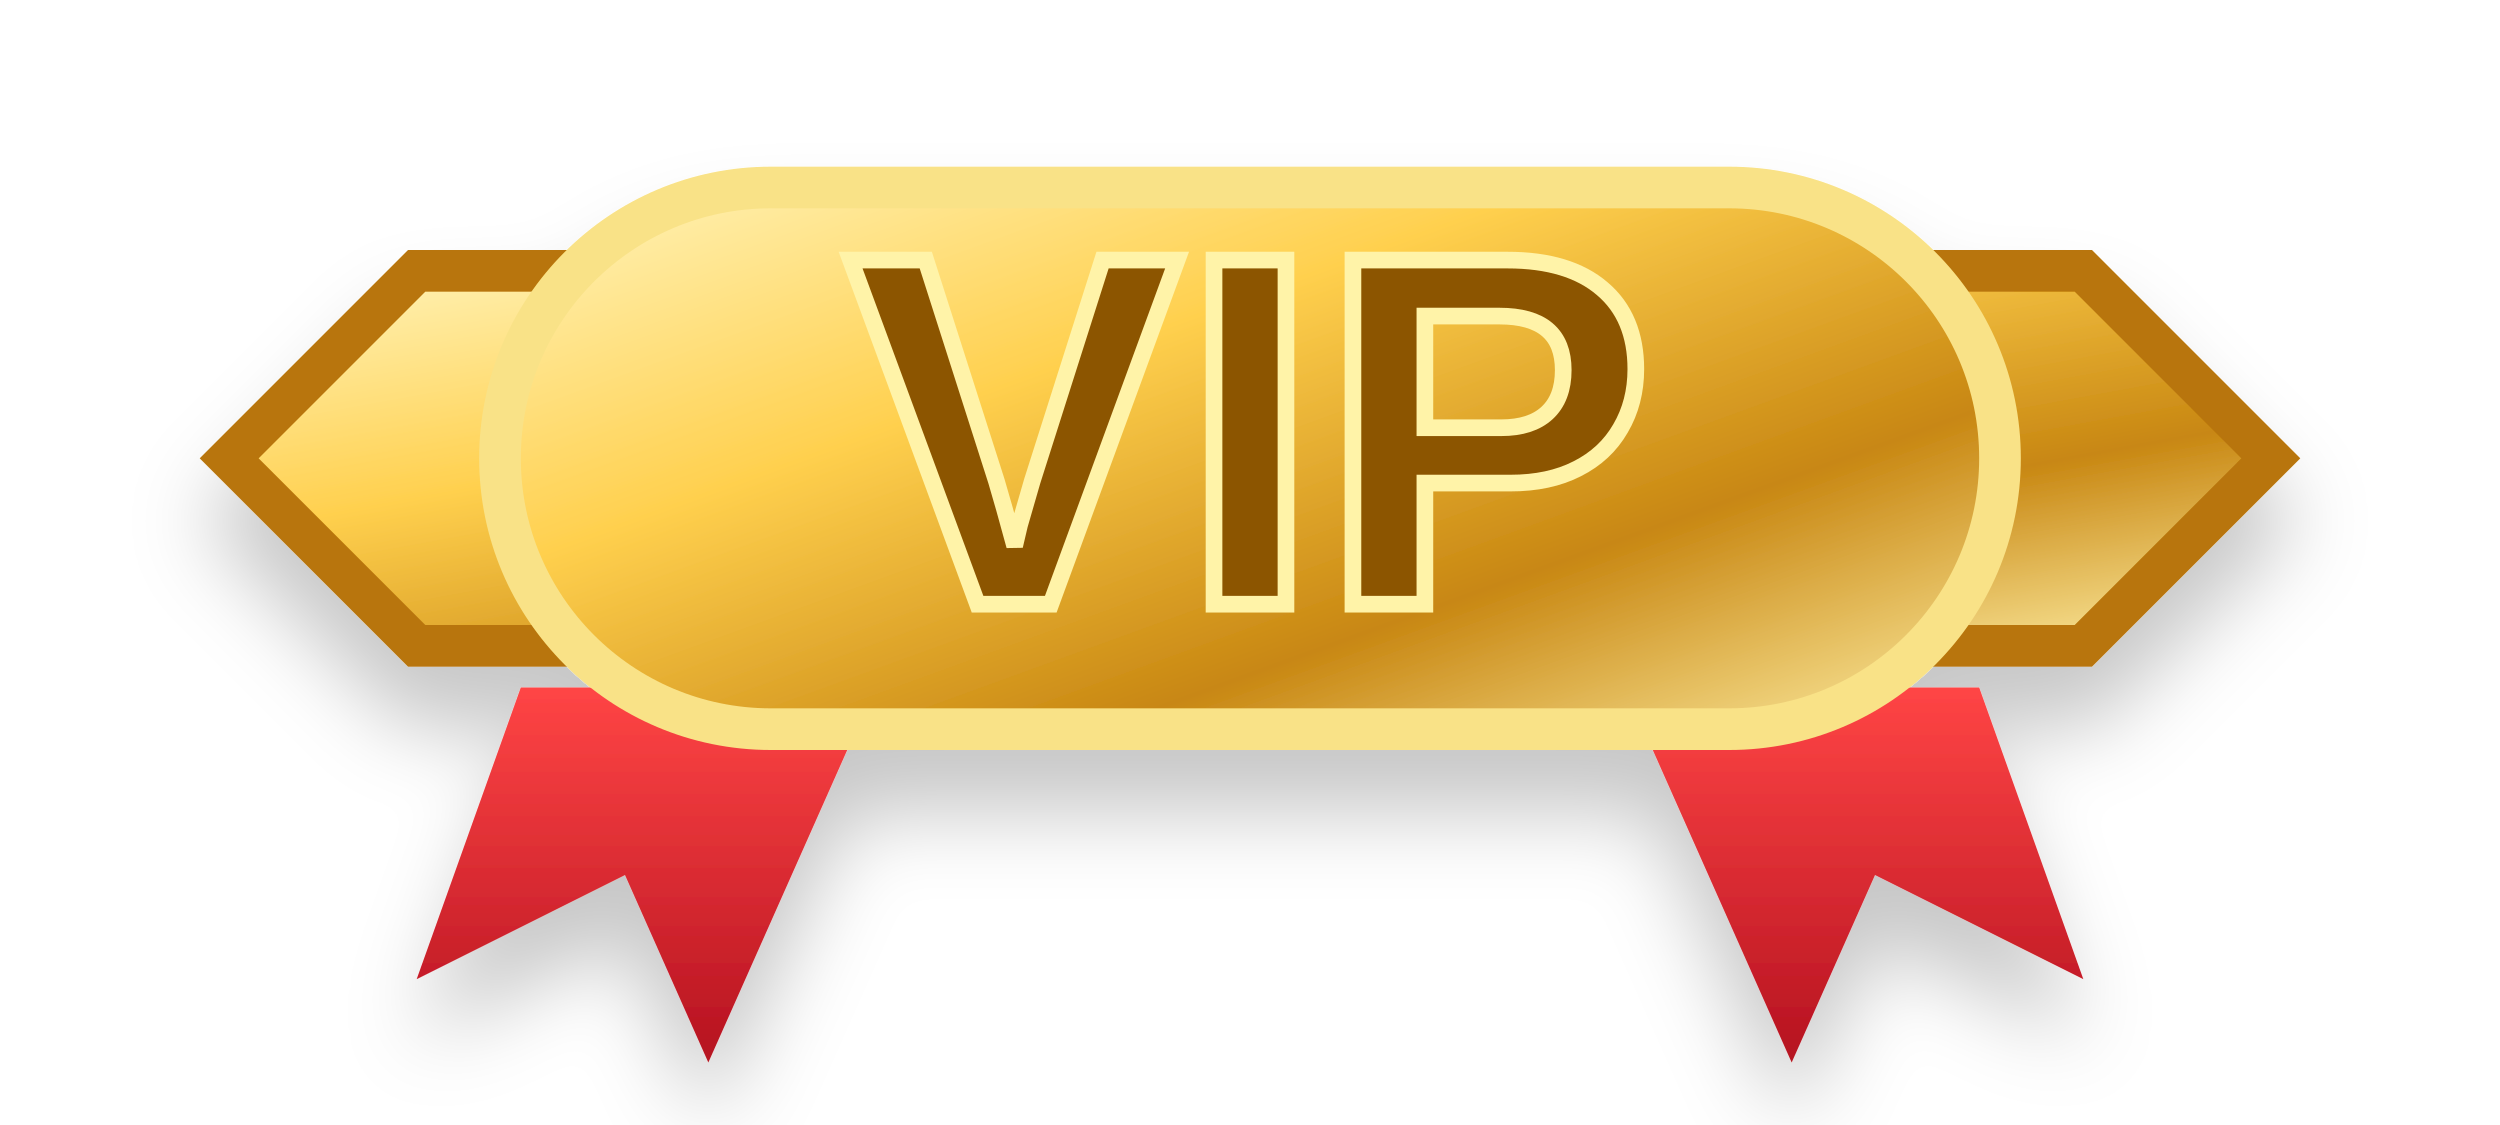
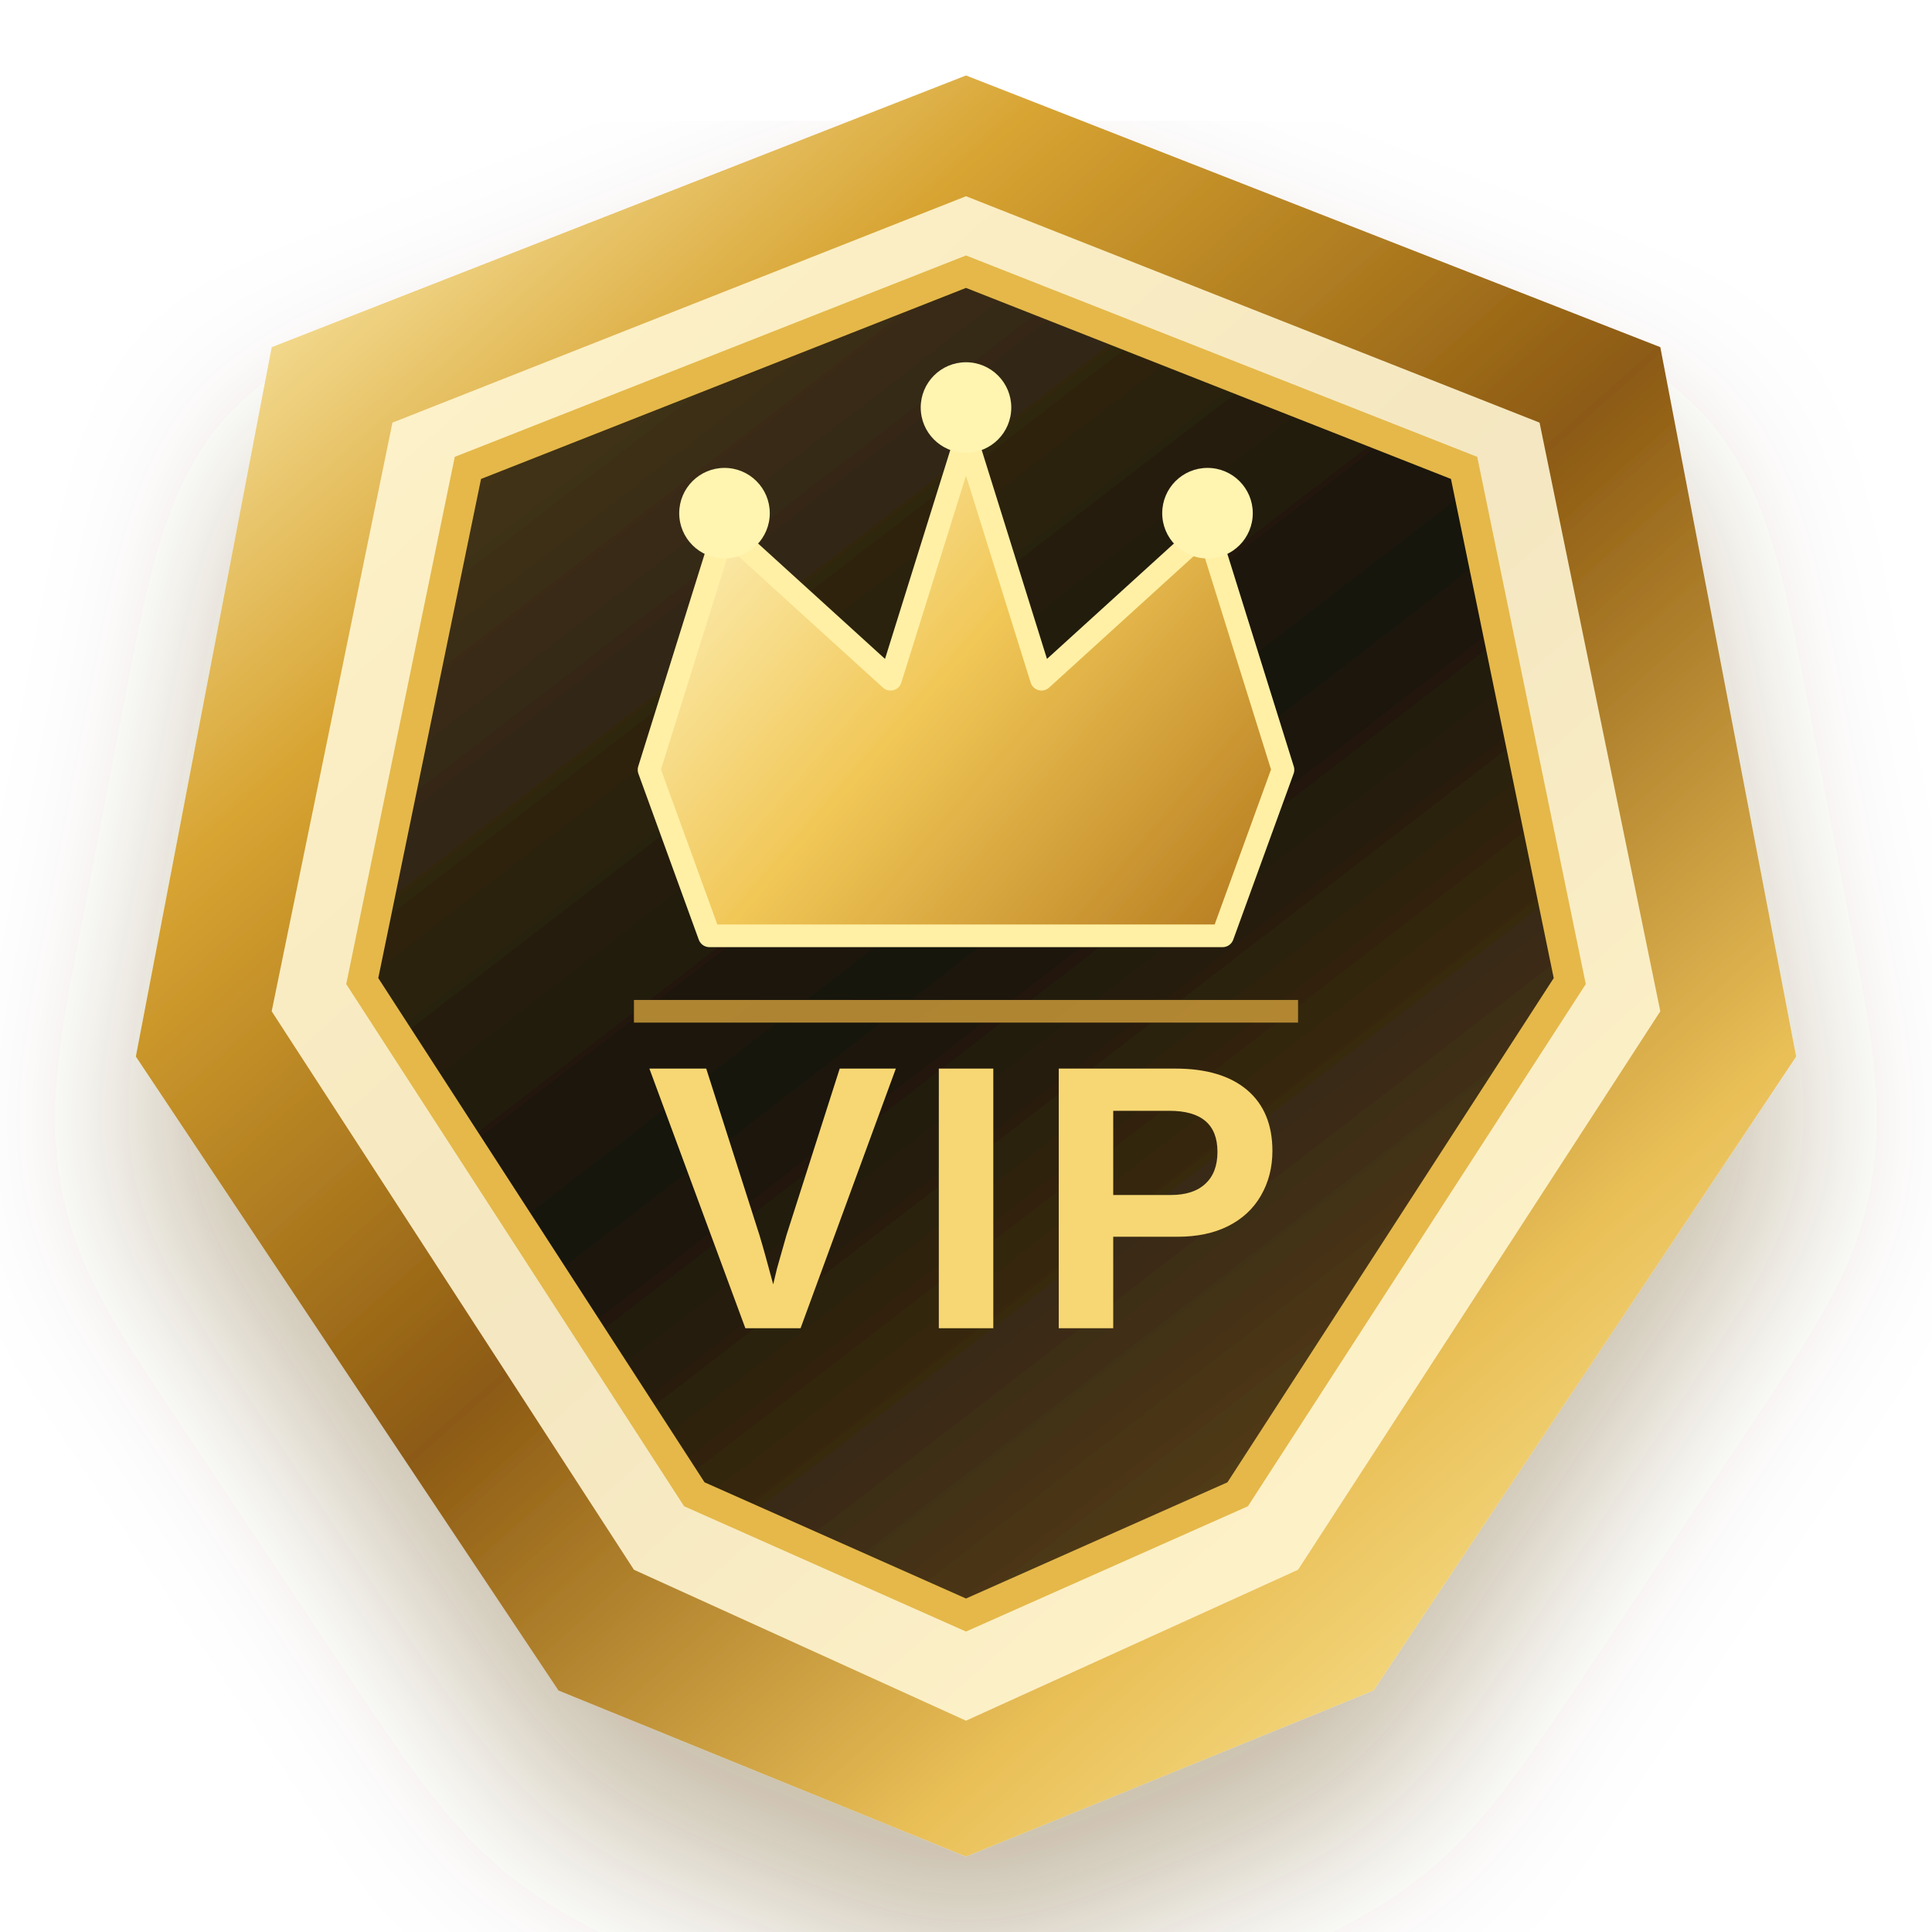
- <svg xmlns="http://www.w3.org/2000/svg" width="120" height="54" viewBox="0 0 120 54" role="img" aria-label="VIP badge">
+ <svg xmlns="http://www.w3.org/2000/svg" width="128" height="128" viewBox="0 0 128 128" role="img" aria-label="VIP">
  <defs>
-     <linearGradient id="gold" x1="0" x2="1" y1="0" y2="1">
-       <stop offset="0" stop-color="#fff5bf" />
-       <stop offset="0.35" stop-color="#ffd04e" />
-       <stop offset="0.7" stop-color="#c88712" />
-       <stop offset="1" stop-color="#fff0a6" />
+     <linearGradient id="outerGold" x1="16" y1="10" x2="112" y2="118" gradientUnits="userSpaceOnUse">
+       <stop offset="0" stop-color="#fff2b8" />
+       <stop offset="0.23" stop-color="#d7a331" />
+       <stop offset="0.5" stop-color="#8c5a12" />
+       <stop offset="0.78" stop-color="#e9bf57" />
+       <stop offset="1" stop-color="#fff1a6" />
    </linearGradient>
-     <linearGradient id="red" x1="0" x2="0" y1="0" y2="1">
-       <stop offset="0" stop-color="#ff4545" />
-       <stop offset="1" stop-color="#b51220" />
+     <linearGradient id="innerDark" x1="35" y1="27" x2="92" y2="101" gradientUnits="userSpaceOnUse">
+       <stop offset="0" stop-color="#443416" />
+       <stop offset="0.48" stop-color="#17130c" />
+       <stop offset="1" stop-color="#5e4318" />
    </linearGradient>
-     <filter id="shadow" x="-25%" y="-25%" width="150%" height="150%">
-       <feDropShadow dx="0" dy="3" stdDeviation="2" flood-color="#000" flood-opacity="0.22" />
+     <linearGradient id="crownGold" x1="43" y1="31" x2="86" y2="68" gradientUnits="userSpaceOnUse">
+       <stop offset="0" stop-color="#fff6c7" />
+       <stop offset="0.42" stop-color="#f1c757" />
+       <stop offset="1" stop-color="#a86a12" />
+     </linearGradient>
+     <filter id="shadow" x="-25%" y="-25%" width="150%" height="160%">
+       <feDropShadow dx="0" dy="8" stdDeviation="6" flood-color="#5d3c08" flood-opacity="0.34" />
    </filter>
  </defs>
  <g filter="url(#shadow)">
-     <path d="M20 13h80l9 9-9 9H20l-9-9 9-9z" fill="url(#gold)" stroke="#b87409" stroke-width="2" />
-     <path d="M25 33h17l-8 18-4-9-10 5z" fill="url(#red)" />
-     <path d="M78 33h17l5 14-10-5-4 9z" fill="url(#red)" />
-     <rect x="24" y="9" width="72" height="26" rx="13" fill="url(#gold)" stroke="#f9e287" stroke-width="2" />
-     <text x="60" y="29" text-anchor="middle" font-family="Arial Black, Arial, sans-serif" font-size="24" font-weight="900" fill="#8c5400" stroke="#fff3a8" stroke-width="0.8">VIP</text>
+     <path d="M64 5 110 23 119 70 91 112 64 123 37 112 9 70 18 23Z" fill="url(#outerGold)" />
+     <path d="M64 13 102 28 110 67 86 104 64 114 42 104 18 67 26 28Z" fill="#fff6d4" opacity=".9" />
+     <path d="M64 18 97 31 104 65 82 99 64 107 46 99 24 65 31 31Z" fill="url(#innerDark)" stroke="#e5b84a" stroke-width="2" />
+     <path d="M43 51 48 35 59 45 64 29 69 45 80 35 85 51 81 62H47Z" fill="url(#crownGold)" stroke="#fff0a5" stroke-width="1.5" stroke-linejoin="round" />
+     <circle cx="48" cy="34" r="3" fill="#fff4b0" />
+     <circle cx="64" cy="27" r="3" fill="#fff4b0" />
+     <circle cx="80" cy="34" r="3" fill="#fff4b0" />
+     <path d="M42 67h44" stroke="#d3a039" stroke-width="1.5" opacity=".8" />
+     <text x="64" y="88" text-anchor="middle" font-family="Arial Black, Arial, sans-serif" font-size="25" font-weight="900" letter-spacing="1" fill="#f7d773">VIP</text>
  </g>
</svg>
